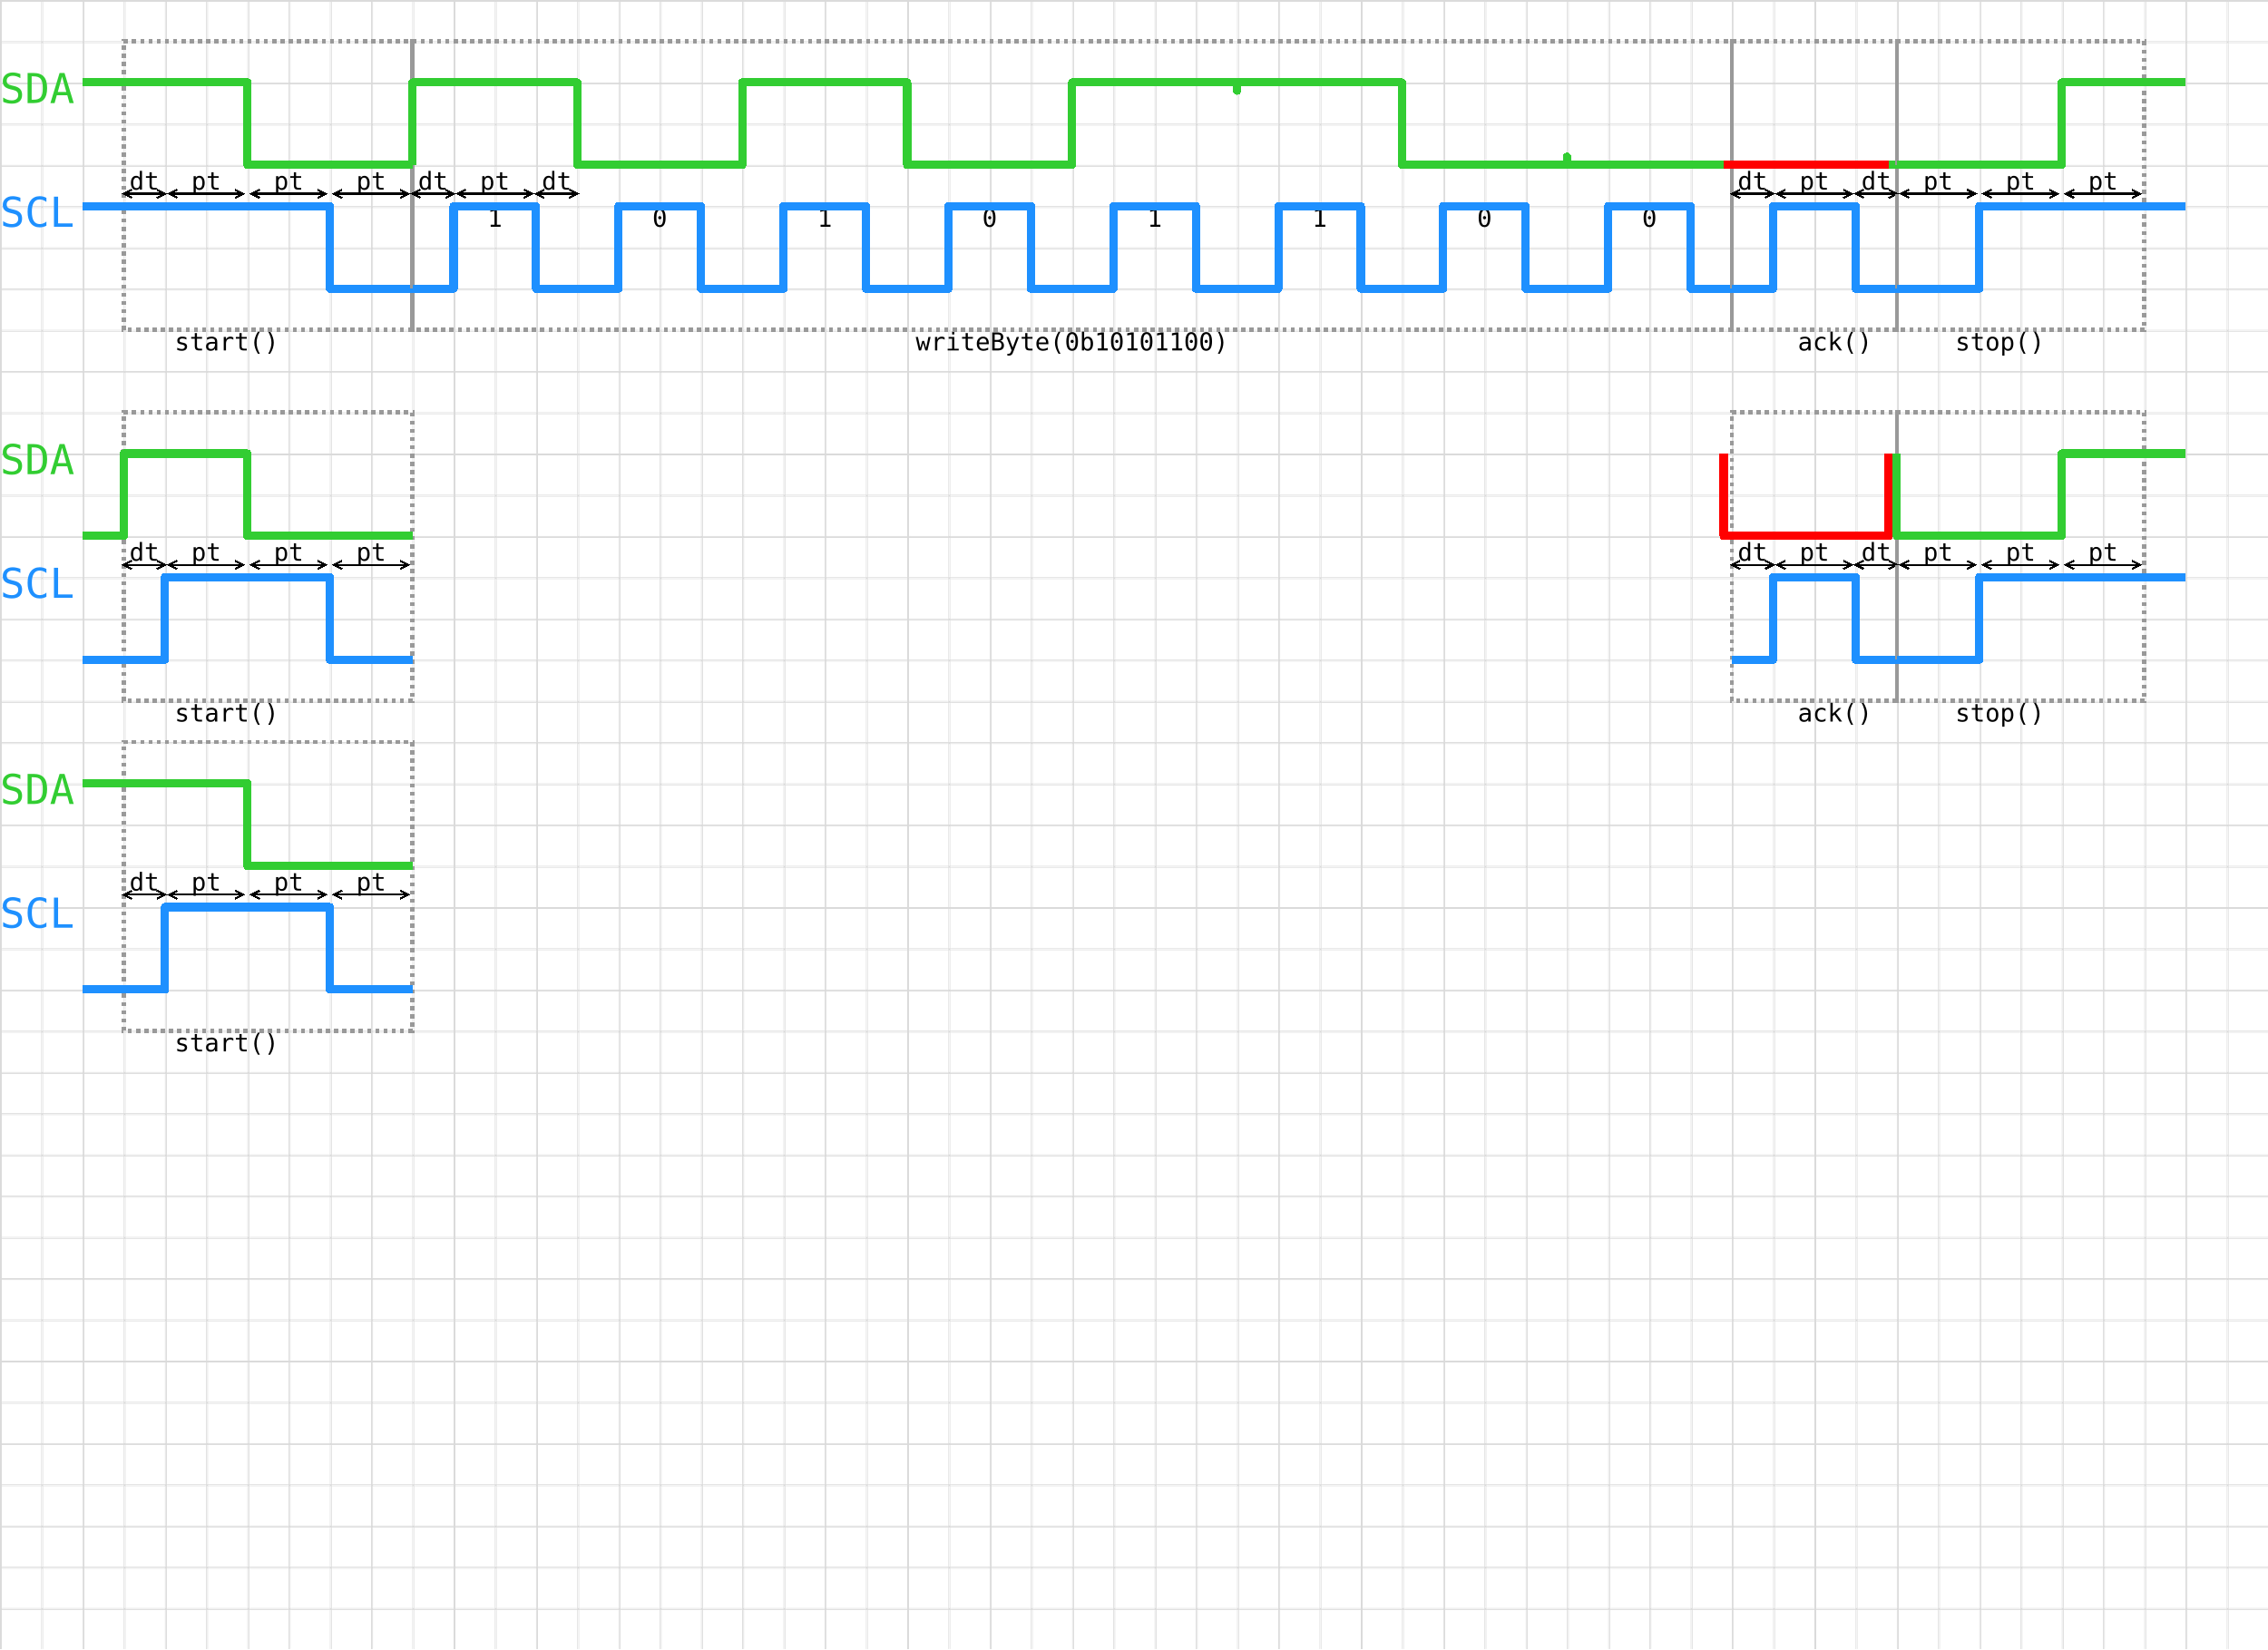
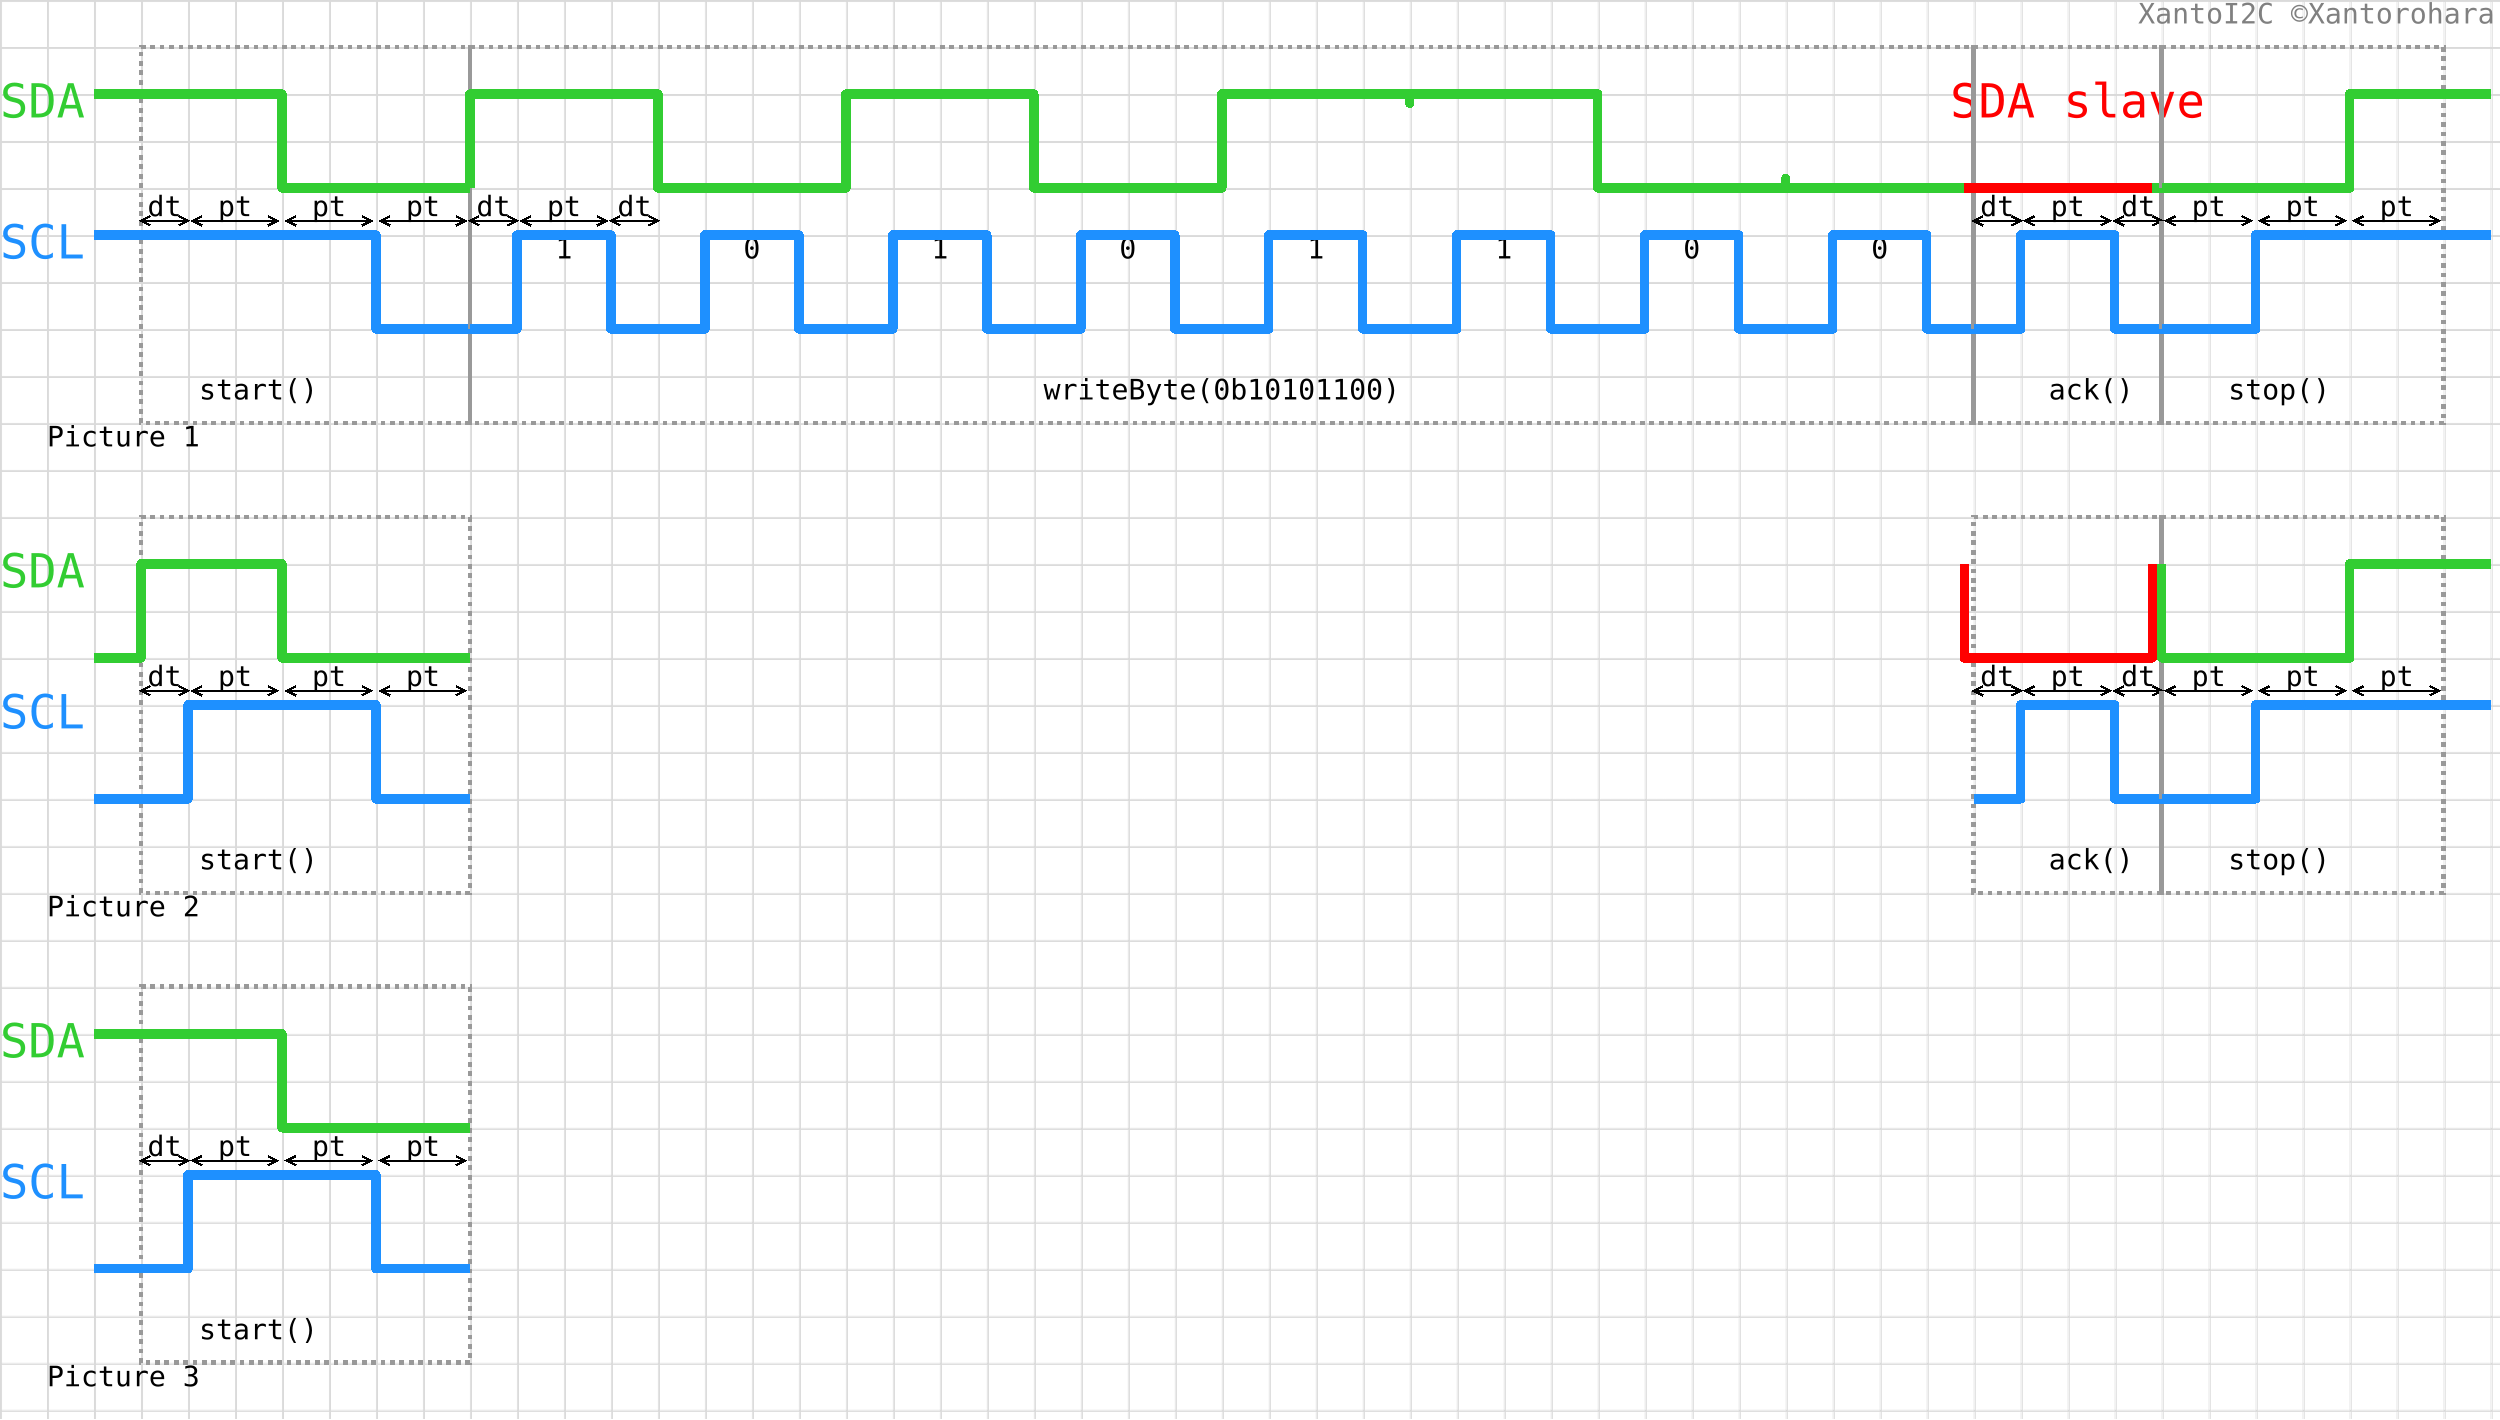
- <svg xmlns="http://www.w3.org/2000/svg" xmlns:xlink="http://www.w3.org/1999/xlink" width="550px" height="400px">
+ <svg xmlns="http://www.w3.org/2000/svg" xmlns:xlink="http://www.w3.org/1999/xlink" width="532px" height="302px">
  <style type="text/css">
        

        svg {
            shape-rendering: crispEdges;
            font-family:monospace;
+         }
+ 
+         .copyright {
+             font-size:6px;
+             fill:#808080;
+             alignment-baseline: central;
+ 
        }

        .line path {
            fill:none;
            stroke:#000000;
            stroke-width:2;
            stroke-linejoin: round;
        }

        .line path.sda {
            stroke:limegreen;
        }

        .line path.scl {
            stroke:dodgerblue;
        }

        .line path.sda.slave {
            stroke:red;
        }

        .line text {
            font-size:10px;
            fill:#000000;
            alignment-baseline: central;
        }

+         .line text.caption {
+             font-size:6px;
+         }
+ 
        .line text.sda {
            fill:limegreen;
+         }
+ 
+         .line text.sda-slave {
+             fill:red;
        }

        .line text.scl {
            fill:dodgerblue;
        }

        .code&gt;rect {
            stroke:#999999;
            fill: none;
            stroke-width: 1;
            stroke-dasharray: 1,1;
        }

        .code&gt;text {
            font-size:6px;
            fill:#000000;
            text-anchor:middle;
            alignment-baseline: central;
        }

        .dim&gt;path {
            fill: none;
            stroke: #000000;
            stroke-width: 0.5;
        }

        .dim&gt;text {
            font-size: 6px;
            fill:#000000;
            text-anchor:middle;
        }
      
    </style>
  <defs>
    <pattern id="grid" width="10" height="10" patternUnits="userSpaceOnUse">
      <path d="M 10 0 L 0 0 0 10" fill="none" stroke="#DADADA" stroke-width="1" />
    </pattern>
    <g id="pt" class="dim">
      <path d="M 1 0 h 18" />
      <path d="M 3 -1 l -2 1 l 2 1" />
      <path d="M 17 -1 l 2 1 l -2 1" />
      <text x="10" y="-1">pt</text>
    </g>
    <g id="dt" class="dim">
      <path d="M 0 0 h 10" />
      <path d="M 2 -1 l -2 1 l 2 1" />
      <path d="M 8 -1 l 2 1 l -2 1" />
      <text x="5" y="-1">dt</text>
    </g>
  </defs>
  <rect width="100%" height="100%" fill="url(#grid)" />
  <g class="line" transform="translate(0, 0)">
+     <text class="caption" x="10" y="95">Picture 1</text>
    <text class="sda" x="0" y="25">SDA</text>
    <text class="scl" x="0" y="55">SCL</text>
+     <text class="sda-slave" x="415" y="25">SDA slave</text>
    <g name="start" transform="translate(0, 0)">
      <g class="code" transform="translate(30, 10)">
        <text x="25" y="75">start()</text>
-         <rect x="0" y="0" width="70" height="70" />
+         <rect x="0" y="0" width="70" height="80" />
      </g>
      <path class="sda" d="M 20 20 h40 v20 h40" />
      <path class="scl" d="M 20 50 h60 v20 h20" />
      <use xlink:href="#dt" x="30" y="47" />
      <use xlink:href="#pt" x="40" y="47" />
      <use xlink:href="#pt" x="60" y="47" />
      <use xlink:href="#pt" x="80" y="47" />
    </g>
    <g name="write" transform="translate(100, 0)">
      <g class="code" transform="translate(0, 10)">
        <text x="160" y="75">writeByte(0b10101100)</text>
-         <rect x="0" y="0" width="320" height="70" />
+         <rect x="0" y="0" width="320" height="80" />
        <text x="20" y="45">1</text>
        <text x="60" y="45">0</text>
        <text x="100" y="45">1</text>
        <text x="140" y="45">0</text>
        <text x="180" y="45">1</text>
        <text x="220" y="45">1</text>
        <text x="260" y="45">0</text>
        <text x="300" y="45">0</text>
      </g>
      <path class="sda" d="M 0 40 v-20h40 v20h40 v-20h40 v20h40  v-20h40 v2v-2h40 v20h40 v-2v2h40" />
      <path class="scl" d="M 0 70 h10 v-20h20v20h20 v-20h20v20h20 v-20h20v20h20 v-20h20v20h20 v-20h20v20h20 v-20h20v20h20 v-20h20v20h20 v-20h20v20h10" />
      <use xlink:href="#dt" x="0" y="47" />
      <use xlink:href="#pt" x="10" y="47" />
      <use xlink:href="#dt" x="30" y="47" />
    </g>
    <g name="ack" transform="translate(420, 0)">
      <g class="code" transform="translate(0, 10)">
        <text x="25" y="75">ack()</text>
-         <rect x="0" y="0" width="40" height="70" />
+         <rect x="0" y="0" width="40" height="80" />
      </g>
      <path name="ackSlave" class="sda slave" d="M -2 40 h40" />
      <path name="ack" class="sda" d="M 40 40 h-2" />
      <path name="ack" class="scl" d="M 0 70 h10 v-20h20v20h20" />
      <use xlink:href="#dt" x="0" y="47" />
      <use xlink:href="#pt" x="10" y="47" />
      <use xlink:href="#dt" x="30" y="47" />
    </g>
    <g name="stop" transform="translate(460, 0)">
      <g class="code" transform="translate(0, 10)">
-         <rect x="0" y="0" width="60" height="70" />
+         <rect x="0" y="0" width="60" height="80" />
        <text x="25" y="75">stop()</text>
      </g>
      <path name="stop" class="sda" d="M 0 40 h40 v-20h30" />
      <path name="stop" class="scl" d="M 0 70 h20 v-20h50" />
      <use xlink:href="#pt" x="0" y="47" />
      <use xlink:href="#pt" x="20" y="47" />
      <use xlink:href="#pt" x="40" y="47" />
    </g>
  </g>
-   <g class="line" transform="translate(0, 90)">
+   <g class="line" transform="translate(0, 100)">
+     <text class="caption" x="10" y="95">Picture 2</text>
    <text class="sda" x="0" y="25">SDA</text>
    <text class="scl" x="0" y="55">SCL</text>
    <g name="start" transform="translate(0, 0)">
      <g class="code" transform="translate(30, 10)">
        <text x="25" y="75">start()</text>
-         <rect x="0" y="0" width="70" height="70" />
+         <rect x="0" y="0" width="70" height="80" />
      </g>
      <path name="start" class="sda" d="M 20 40 h10 v-20 h30 v20 h40" />
      <path name="start" class="scl" d="M 20 70 h20 v-20 h40 v20 h20" />
      <use xlink:href="#dt" x="30" y="47" />
      <use xlink:href="#pt" x="40" y="47" />
      <use xlink:href="#pt" x="60" y="47" />
      <use xlink:href="#pt" x="80" y="47" />
    </g>
    <g name="ack" transform="translate(420, 0)">
      <g class="code" transform="translate(0, 10)">
        <text x="25" y="75">ack()</text>
-         <rect x="0" y="0" width="40" height="70" />
+         <rect x="0" y="0" width="40" height="80" />
      </g>
      <path name="ackSlave" class="sda slave" d="M -2 20 v20 h40 v-20" />
      <path name="ack" class="scl" d="M 0 70 h10 v-20h20v20h20" />
      <use xlink:href="#dt" x="0" y="47" />
      <use xlink:href="#pt" x="10" y="47" />
      <use xlink:href="#dt" x="30" y="47" />
    </g>
    <g name="stop" transform="translate(460, 0)">
      <g class="code" transform="translate(0, 10)">
-         <rect x="0" y="0" width="60" height="70" />
+         <rect x="0" y="0" width="60" height="80" />
        <text x="25" y="75">stop()</text>
      </g>
      <path name="stop" class="sda" d="M 0 20 v20 h40 v-20h30" />
      <path name="stop" class="scl" d="M 0 70 h20 v-20h50" />
      <use xlink:href="#pt" x="0" y="47" />
      <use xlink:href="#pt" x="20" y="47" />
      <use xlink:href="#pt" x="40" y="47" />
    </g>
  </g>
-   <g class="line" transform="translate(0, 170)">
+   <g class="line" transform="translate(0, 200)">
+     <text class="caption" x="10" y="95">Picture 3</text>
    <text class="sda" x="0" y="25">SDA</text>
    <text class="scl" x="0" y="55">SCL</text>
    <g name="start" transform="translate(0, 0)">
      <g class="code" transform="translate(30, 10)">
        <text x="25" y="75">start()</text>
-         <rect x="0" y="0" width="70" height="70" />
+         <rect x="0" y="0" width="70" height="80" />
      </g>
      <path name="start" class="sda" d="M 20 20 h40 v20 h40" />
      <path name="start" class="scl" d="M 20 70 h20 v-20 h40 v20 h20" />
      <use xlink:href="#dt" x="30" y="47" />
      <use xlink:href="#pt" x="40" y="47" />
      <use xlink:href="#pt" x="60" y="47" />
      <use xlink:href="#pt" x="80" y="47" />
    </g>
  </g>
+   <text class="copyright" x="455" y="5" style="">XantoI2C ©Xantorohara</text>
</svg>
